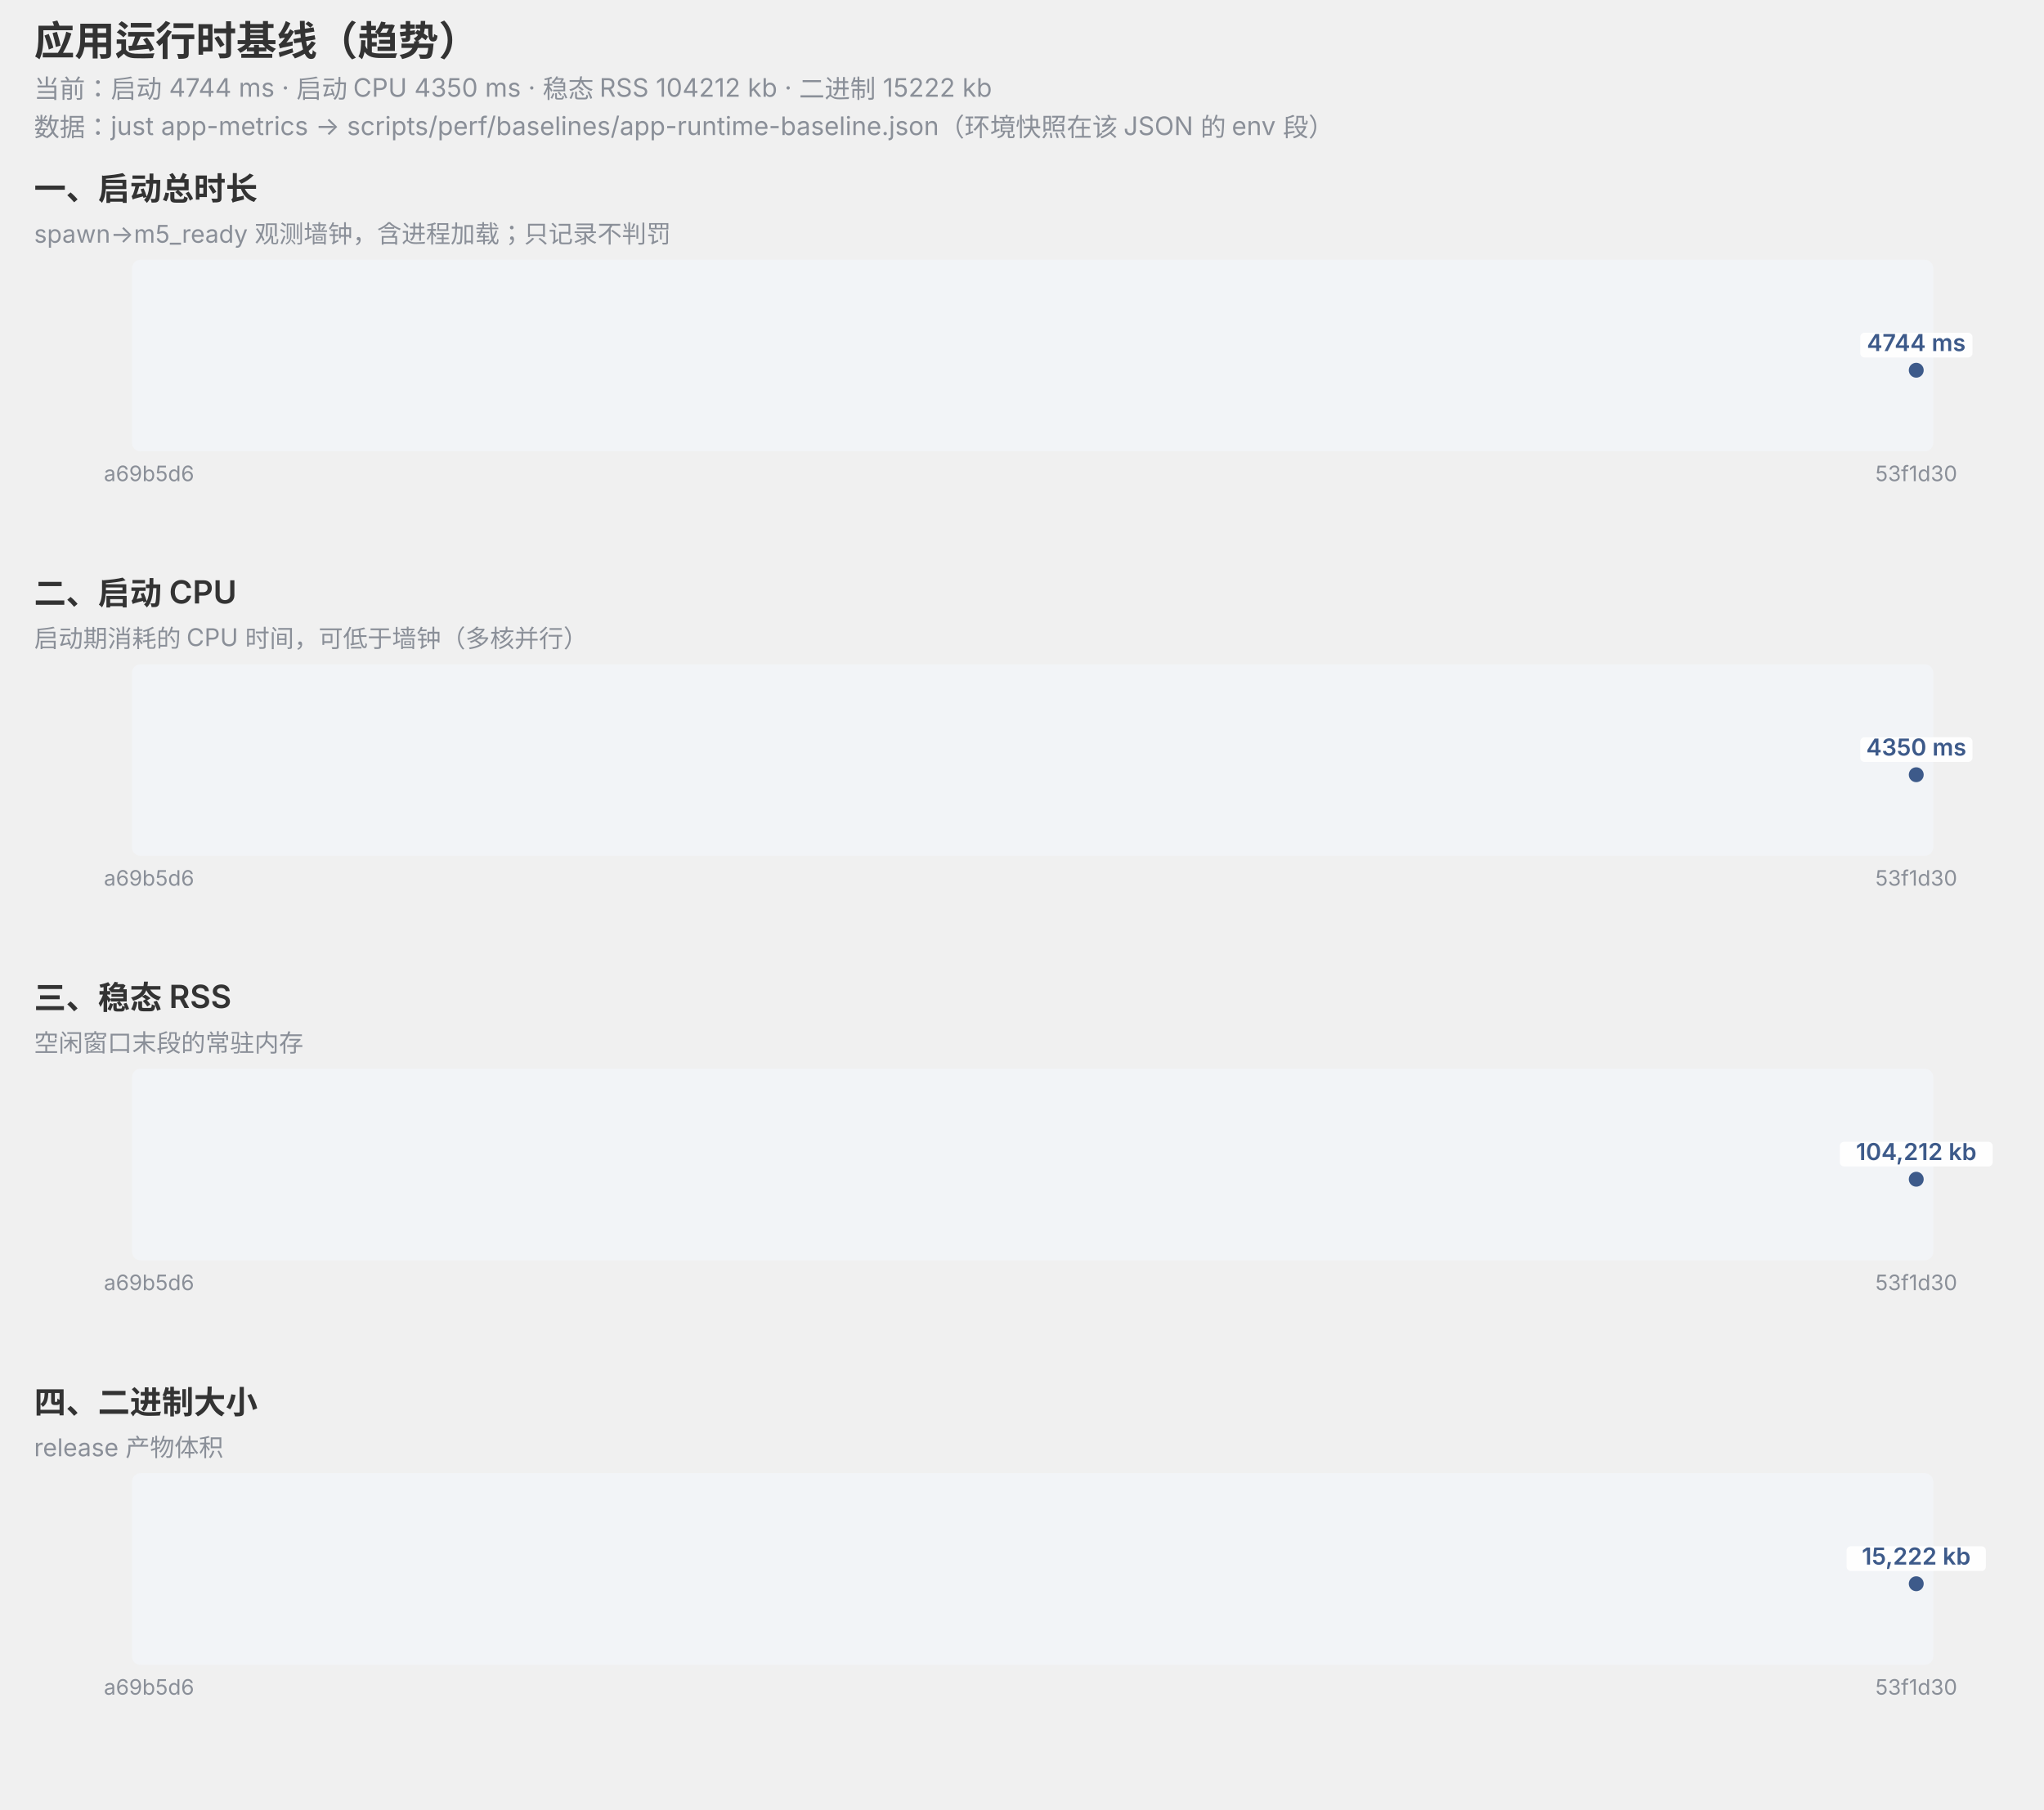
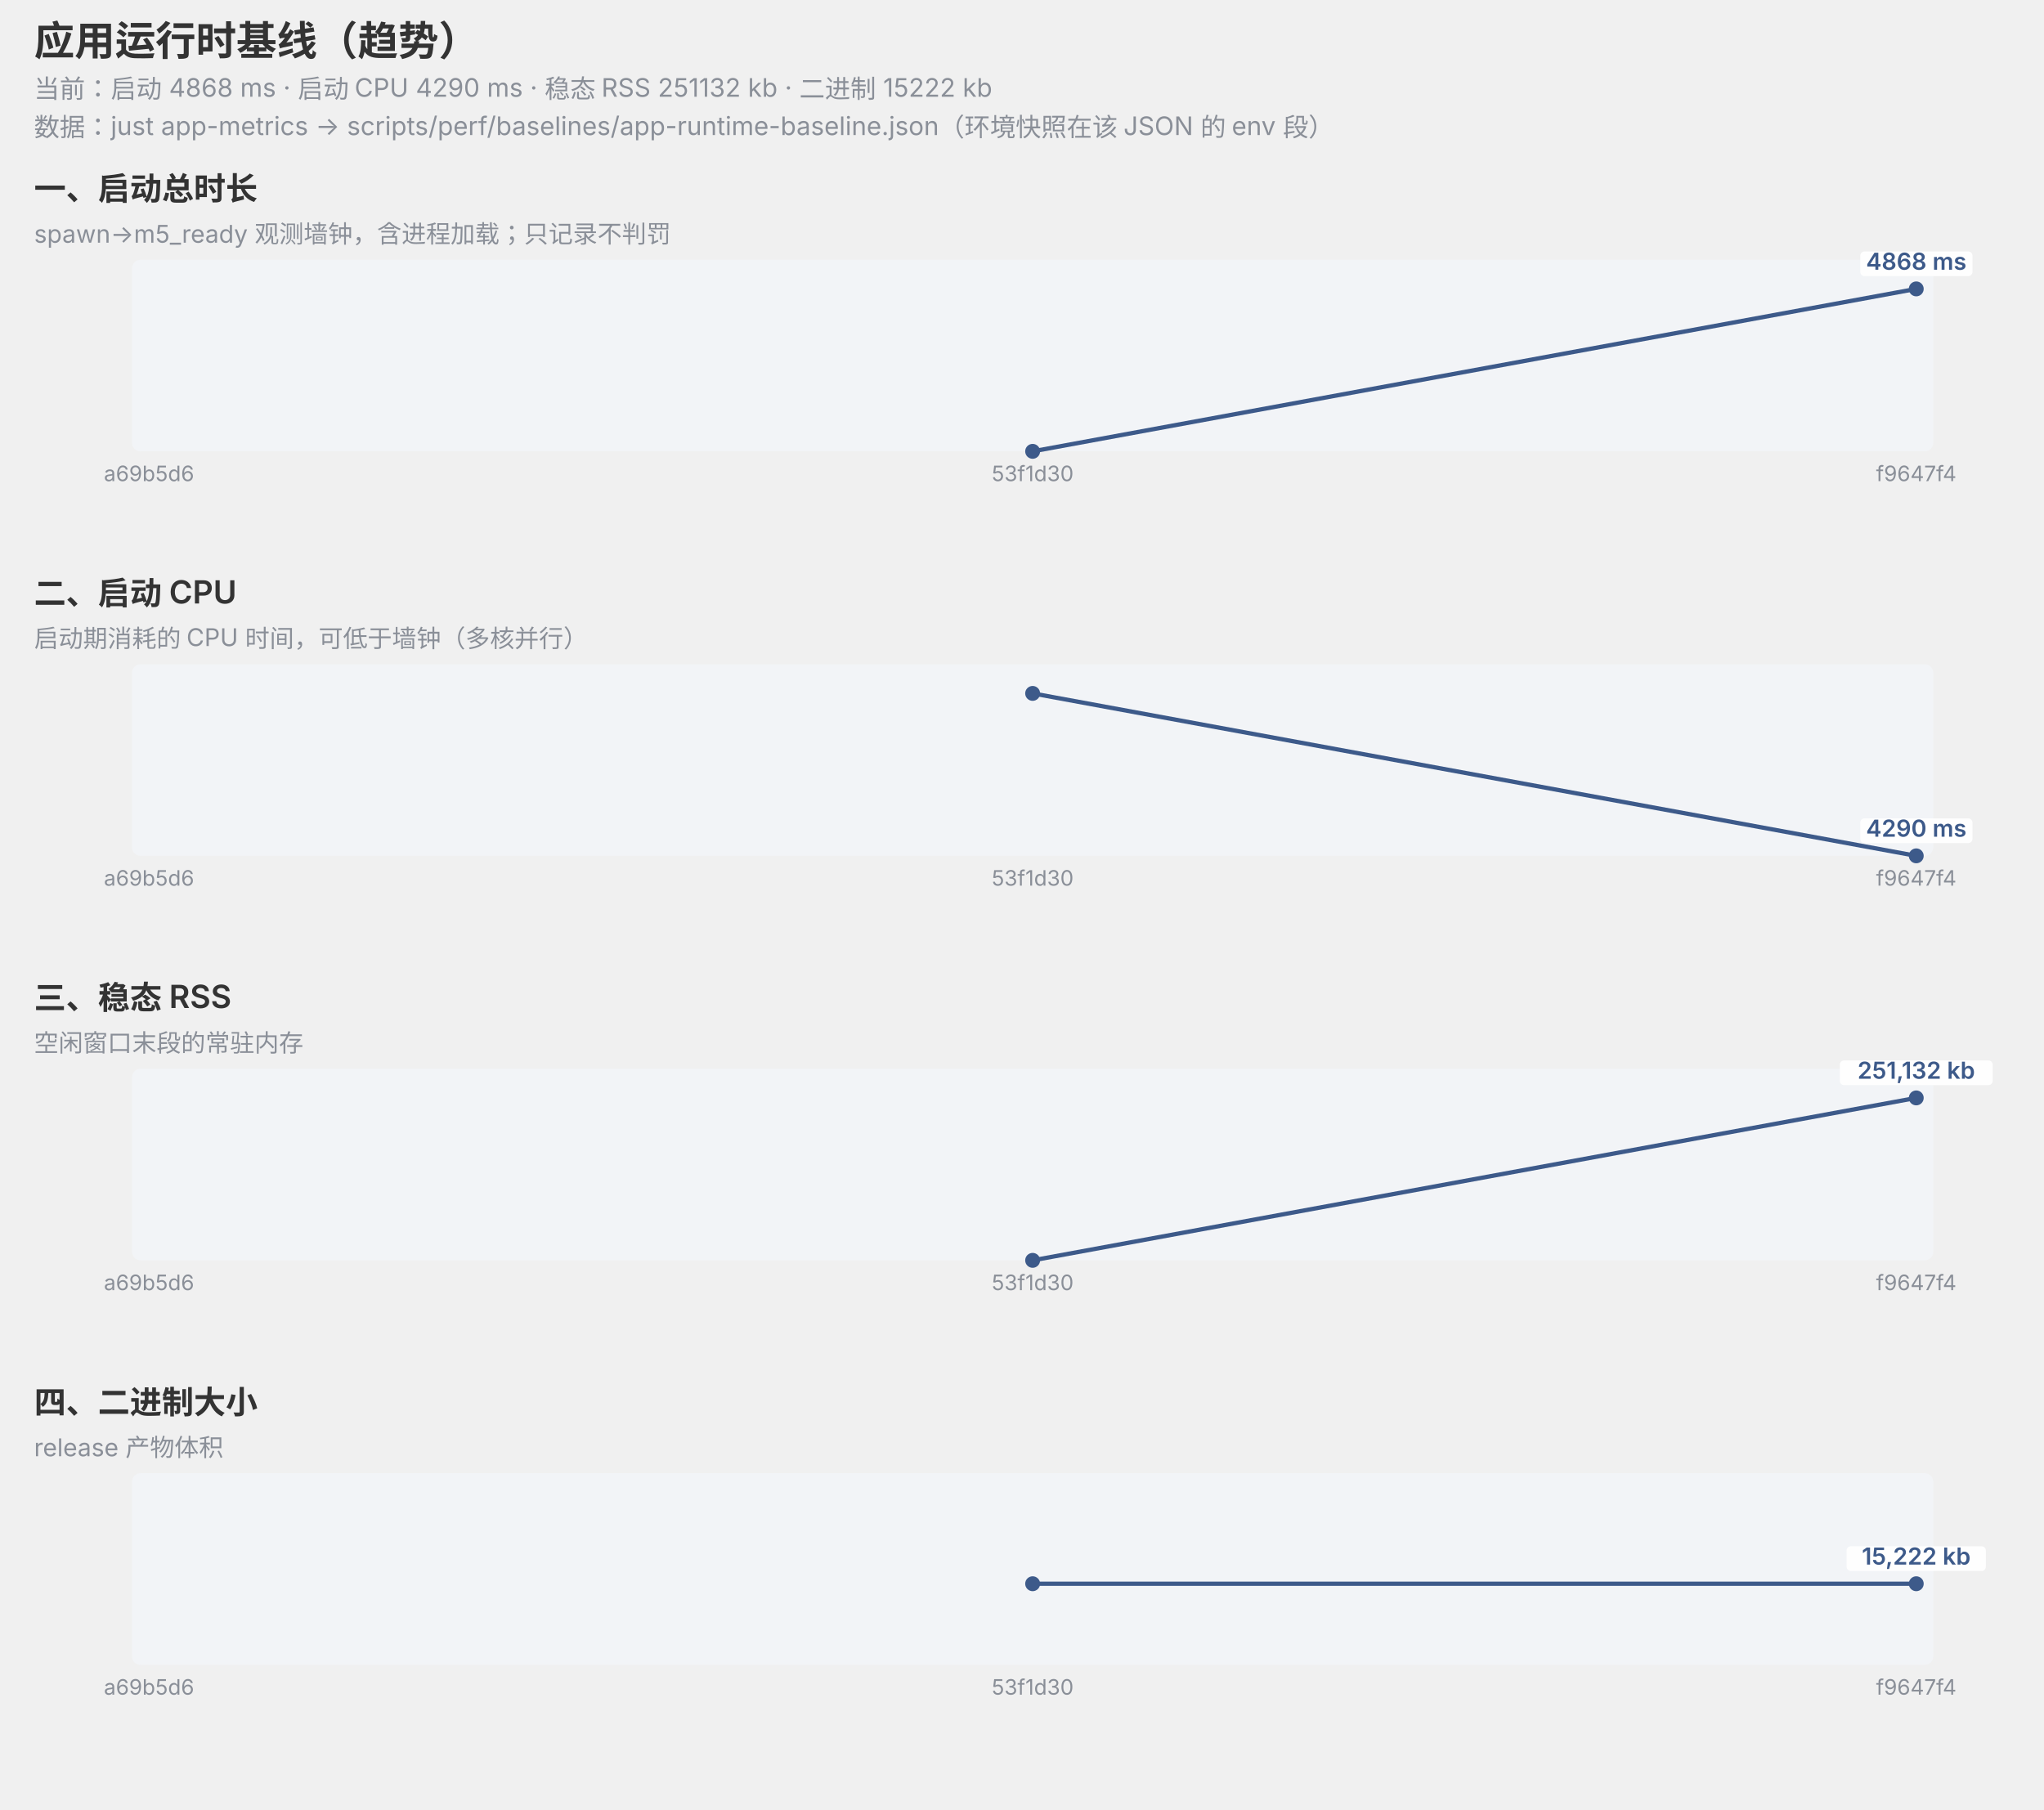
<svg xmlns="http://www.w3.org/2000/svg" width="960" height="850" viewBox="0 0 960 850" font-family="-apple-system, PingFang SC, Hiragino Sans GB, Microsoft YaHei, sans-serif">
-   <text x="16.0" y="46.0" font-size="12" fill="#8a8f98" font-weight="400" text-anchor="start">当前：启动 4744 ms · 启动 CPU 4350 ms · 稳态 RSS 104212 kb · 二进制 15222 kb</text>
+   <text x="16.0" y="46.0" font-size="12" fill="#8a8f98" font-weight="400" text-anchor="start">当前：启动 4868 ms · 启动 CPU 4290 ms · 稳态 RSS 251132 kb · 二进制 15222 kb</text>
  <text x="16.0" y="64.0" font-size="12" fill="#8a8f98" font-weight="400" text-anchor="start">数据：just app-metrics → scripts/perf/baselines/app-runtime-baseline.json（环境快照在该 JSON 的 env 段）</text>
  <text x="16.0" y="94.0" font-size="15" fill="#333333" font-weight="600" text-anchor="start">一、启动总时长</text>
  <text x="16.0" y="114.0" font-size="11.5" fill="#8a8f98" font-weight="400" text-anchor="start">spawn→m5_ready 观测墙钟，含进程加载；只记录不判罚</text>
  <rect x="62.0" y="122.0" width="846.0" height="90" fill="#f2f4f7" rx="4" />
-   <circle cx="900.0" cy="173.9" r="3.5" fill="#3d5a8a" />
-   <rect x="873.7" y="156.3" width="52.7" height="11.6" fill="#ffffff" fill-opacity="0.92" rx="2" />
-   <text x="900.0" y="164.9" font-size="11" fill="#3d5a8a" font-weight="600" text-anchor="middle">4744 ms</text>
+   <polyline points="485.0,212.0 900.0,135.7" fill="none" stroke="#3d5a8a" stroke-width="2" />
+   <circle cx="485.0" cy="212.0" r="3.5" fill="#3d5a8a" />
+   <circle cx="900.0" cy="135.7" r="3.5" fill="#3d5a8a" />
+   <rect x="873.7" y="118.1" width="52.7" height="11.6" fill="#ffffff" fill-opacity="0.92" rx="2" />
+   <text x="900.0" y="126.7" font-size="11" fill="#3d5a8a" font-weight="600" text-anchor="middle">4868 ms</text>
  <text x="70.0" y="226.0" font-size="10" fill="#8a8f98" font-weight="400" text-anchor="middle">a69b5d6</text>
-   <text x="900.0" y="226.0" font-size="10" fill="#8a8f98" font-weight="400" text-anchor="middle">53f1d30</text>
+   <text x="485.0" y="226.0" font-size="10" fill="#8a8f98" font-weight="400" text-anchor="middle">53f1d30</text>
+   <text x="900.0" y="226.0" font-size="10" fill="#8a8f98" font-weight="400" text-anchor="middle">f9647f4</text>
  <text x="16.0" y="284.0" font-size="15" fill="#333333" font-weight="600" text-anchor="start">二、启动 CPU</text>
  <text x="16.0" y="304.0" font-size="11.5" fill="#8a8f98" font-weight="400" text-anchor="start">启动期消耗的 CPU 时间，可低于墙钟（多核并行）</text>
  <rect x="62.0" y="312.0" width="846.0" height="90" fill="#f2f4f7" rx="4" />
-   <circle cx="900.0" cy="363.9" r="3.5" fill="#3d5a8a" />
-   <rect x="873.7" y="346.3" width="52.7" height="11.6" fill="#ffffff" fill-opacity="0.92" rx="2" />
-   <text x="900.0" y="354.9" font-size="11" fill="#3d5a8a" font-weight="600" text-anchor="middle">4350 ms</text>
+   <polyline points="485.0,325.7 900.0,402.0" fill="none" stroke="#3d5a8a" stroke-width="2" />
+   <circle cx="485.0" cy="325.7" r="3.5" fill="#3d5a8a" />
+   <circle cx="900.0" cy="402.0" r="3.5" fill="#3d5a8a" />
+   <rect x="873.7" y="384.4" width="52.7" height="11.6" fill="#ffffff" fill-opacity="0.92" rx="2" />
+   <text x="900.0" y="393.0" font-size="11" fill="#3d5a8a" font-weight="600" text-anchor="middle">4290 ms</text>
  <text x="70.0" y="416.0" font-size="10" fill="#8a8f98" font-weight="400" text-anchor="middle">a69b5d6</text>
-   <text x="900.0" y="416.0" font-size="10" fill="#8a8f98" font-weight="400" text-anchor="middle">53f1d30</text>
+   <text x="485.0" y="416.0" font-size="10" fill="#8a8f98" font-weight="400" text-anchor="middle">53f1d30</text>
+   <text x="900.0" y="416.0" font-size="10" fill="#8a8f98" font-weight="400" text-anchor="middle">f9647f4</text>
  <text x="16.0" y="474.0" font-size="15" fill="#333333" font-weight="600" text-anchor="start">三、稳态 RSS</text>
  <text x="16.0" y="494.0" font-size="11.5" fill="#8a8f98" font-weight="400" text-anchor="start">空闲窗口末段的常驻内存</text>
  <rect x="62.0" y="502.0" width="846.0" height="90" fill="#f2f4f7" rx="4" />
-   <circle cx="900.0" cy="553.9" r="3.5" fill="#3d5a8a" />
-   <rect x="864.1" y="536.3" width="71.8" height="11.6" fill="#ffffff" fill-opacity="0.92" rx="2" />
-   <text x="900.0" y="544.9" font-size="11" fill="#3d5a8a" font-weight="600" text-anchor="middle">104,212 kb</text>
+   <polyline points="485.0,592.0 900.0,515.7" fill="none" stroke="#3d5a8a" stroke-width="2" />
+   <circle cx="485.0" cy="592.0" r="3.5" fill="#3d5a8a" />
+   <circle cx="900.0" cy="515.7" r="3.5" fill="#3d5a8a" />
+   <rect x="864.1" y="498.1" width="71.8" height="11.6" fill="#ffffff" fill-opacity="0.92" rx="2" />
+   <text x="900.0" y="506.7" font-size="11" fill="#3d5a8a" font-weight="600" text-anchor="middle">251,132 kb</text>
  <text x="70.0" y="606.0" font-size="10" fill="#8a8f98" font-weight="400" text-anchor="middle">a69b5d6</text>
-   <text x="900.0" y="606.0" font-size="10" fill="#8a8f98" font-weight="400" text-anchor="middle">53f1d30</text>
+   <text x="485.0" y="606.0" font-size="10" fill="#8a8f98" font-weight="400" text-anchor="middle">53f1d30</text>
+   <text x="900.0" y="606.0" font-size="10" fill="#8a8f98" font-weight="400" text-anchor="middle">f9647f4</text>
  <text x="16.0" y="664.0" font-size="15" fill="#333333" font-weight="600" text-anchor="start">四、二进制大小</text>
  <text x="16.0" y="684.0" font-size="11.5" fill="#8a8f98" font-weight="400" text-anchor="start">release 产物体积</text>
  <rect x="62.0" y="692.0" width="846.0" height="90" fill="#f2f4f7" rx="4" />
+   <polyline points="485.0,743.9 900.0,743.9" fill="none" stroke="#3d5a8a" stroke-width="2" />
+   <circle cx="485.0" cy="743.9" r="3.5" fill="#3d5a8a" />
  <circle cx="900.0" cy="743.9" r="3.5" fill="#3d5a8a" />
  <rect x="867.3" y="726.3" width="65.4" height="11.6" fill="#ffffff" fill-opacity="0.92" rx="2" />
  <text x="900.0" y="734.9" font-size="11" fill="#3d5a8a" font-weight="600" text-anchor="middle">15,222 kb</text>
  <text x="70.0" y="796.0" font-size="10" fill="#8a8f98" font-weight="400" text-anchor="middle">a69b5d6</text>
-   <text x="900.0" y="796.0" font-size="10" fill="#8a8f98" font-weight="400" text-anchor="middle">53f1d30</text>
+   <text x="485.0" y="796.0" font-size="10" fill="#8a8f98" font-weight="400" text-anchor="middle">53f1d30</text>
+   <text x="900.0" y="796.0" font-size="10" fill="#8a8f98" font-weight="400" text-anchor="middle">f9647f4</text>
  <text x="16.0" y="26.0" font-size="19" fill="#333333" font-weight="600" text-anchor="start">应用运行时基线（趋势）</text>
</svg>
